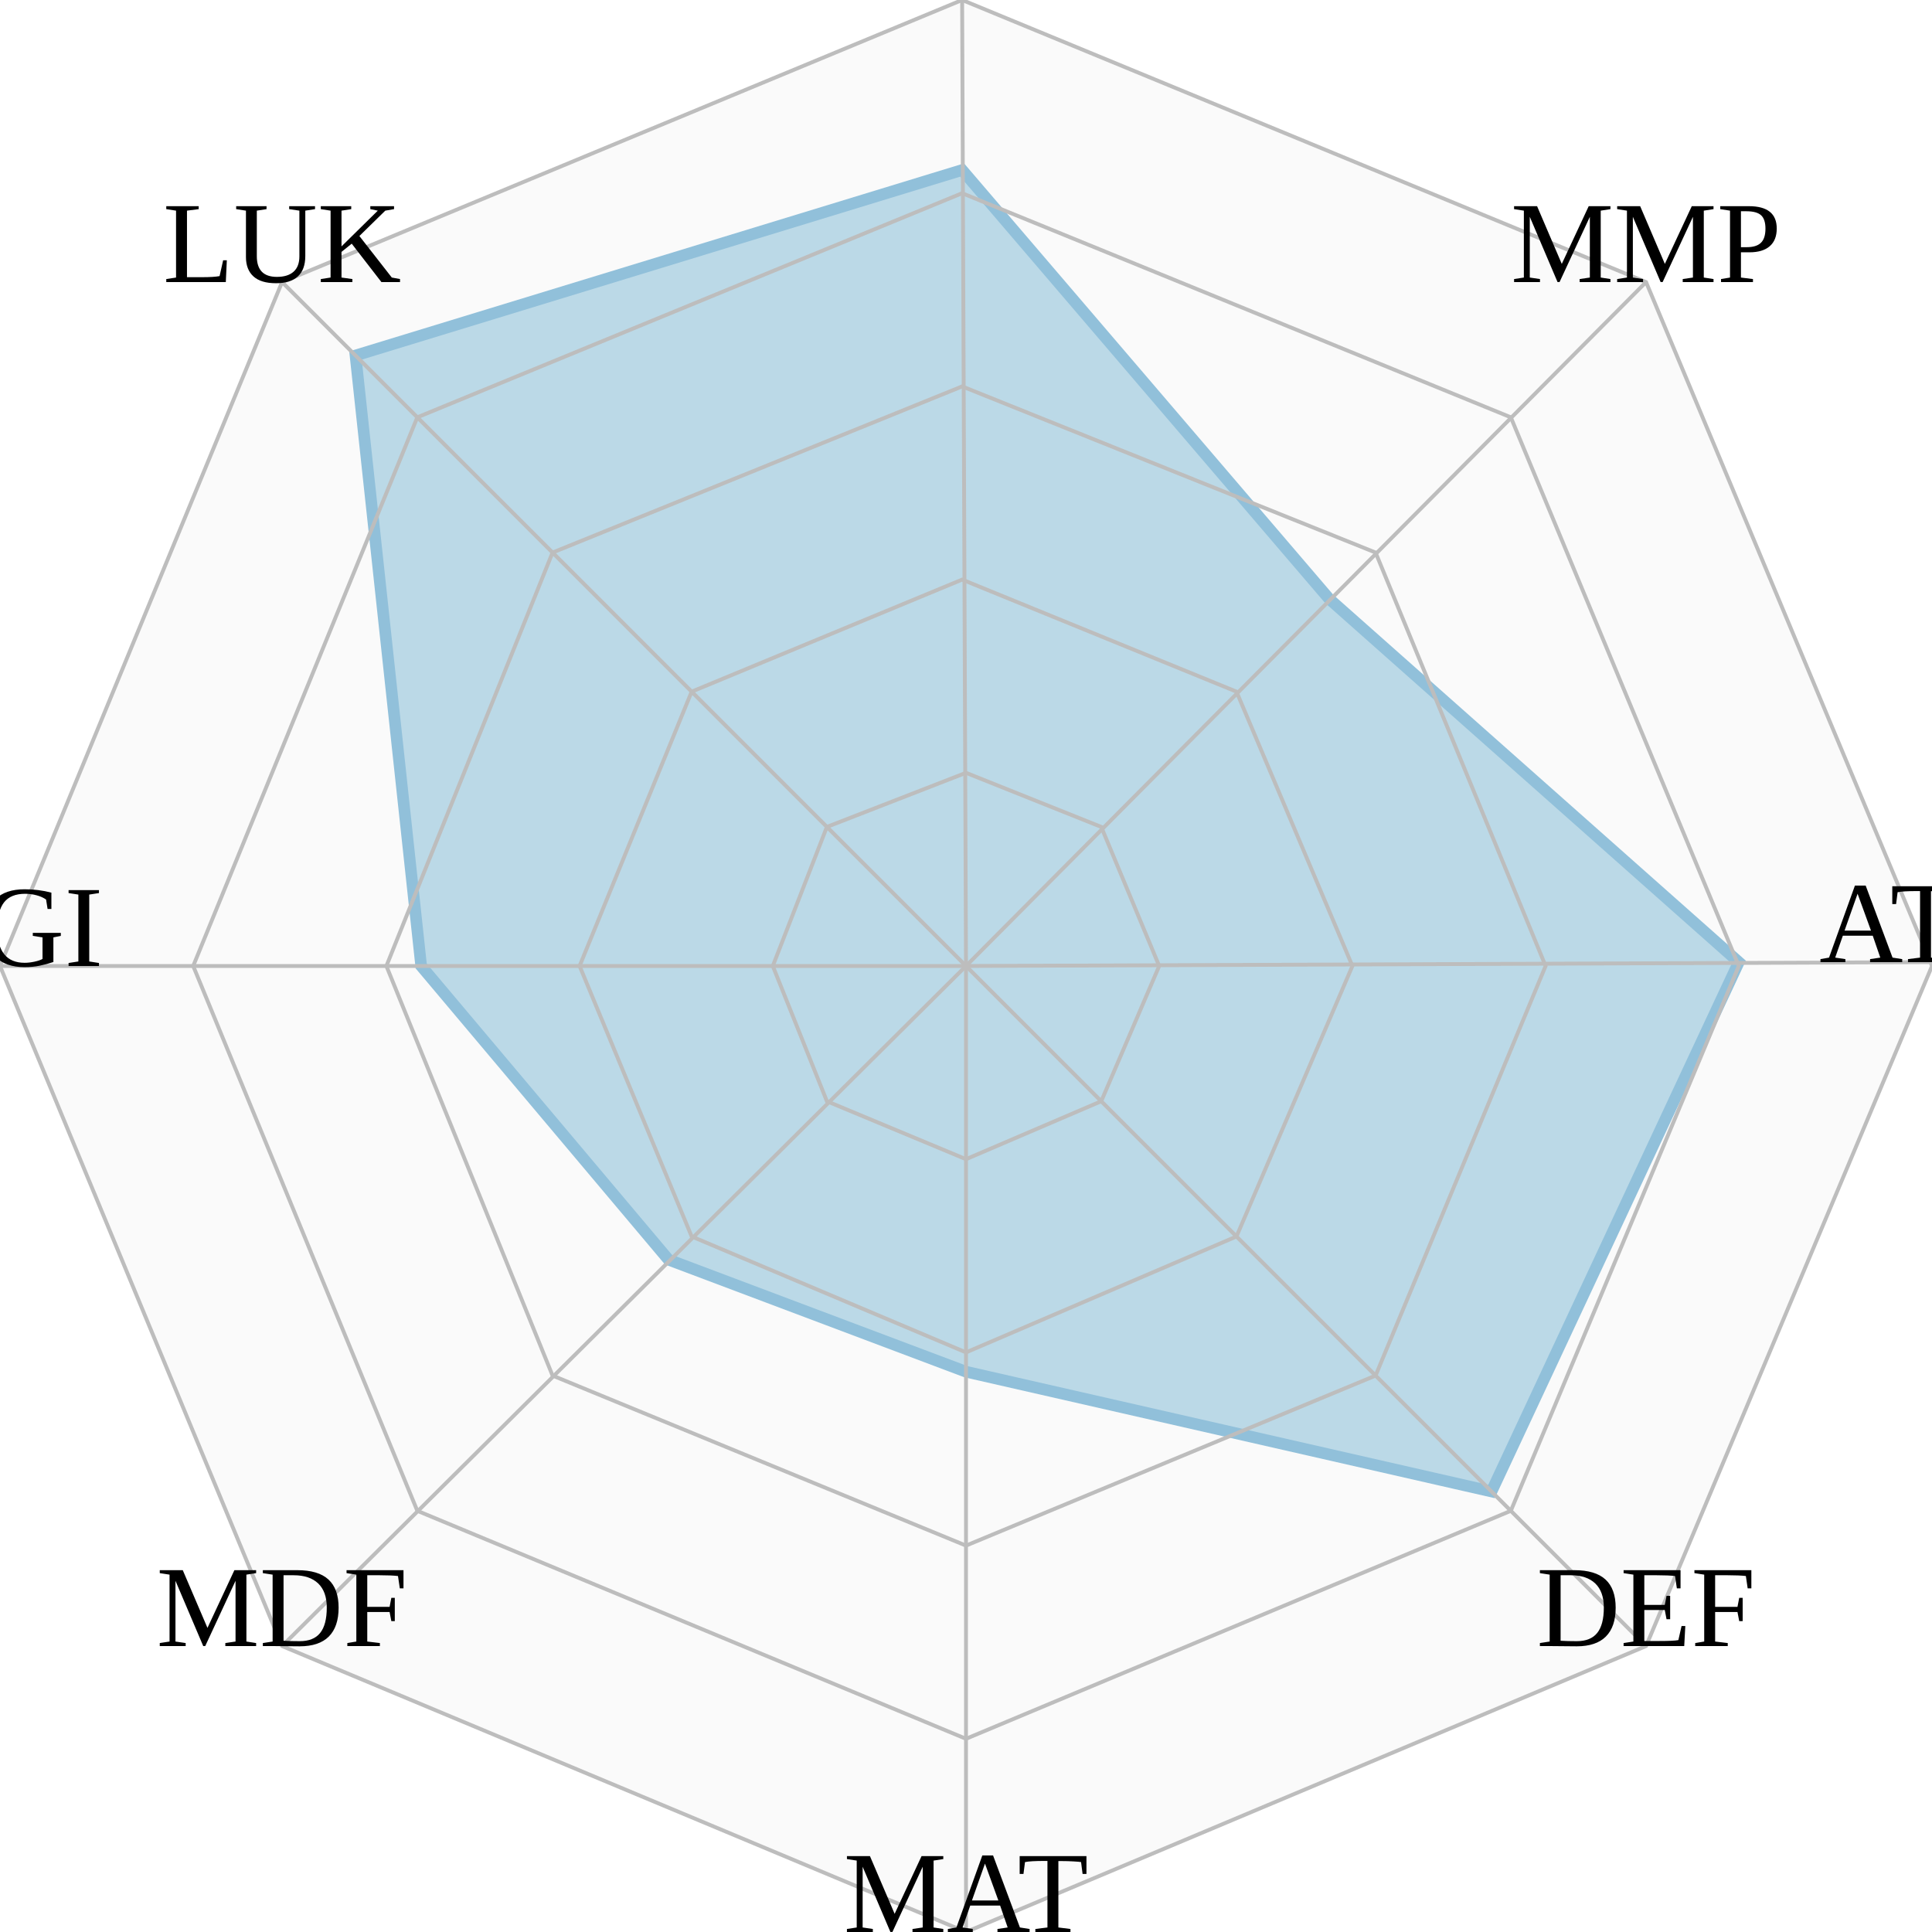
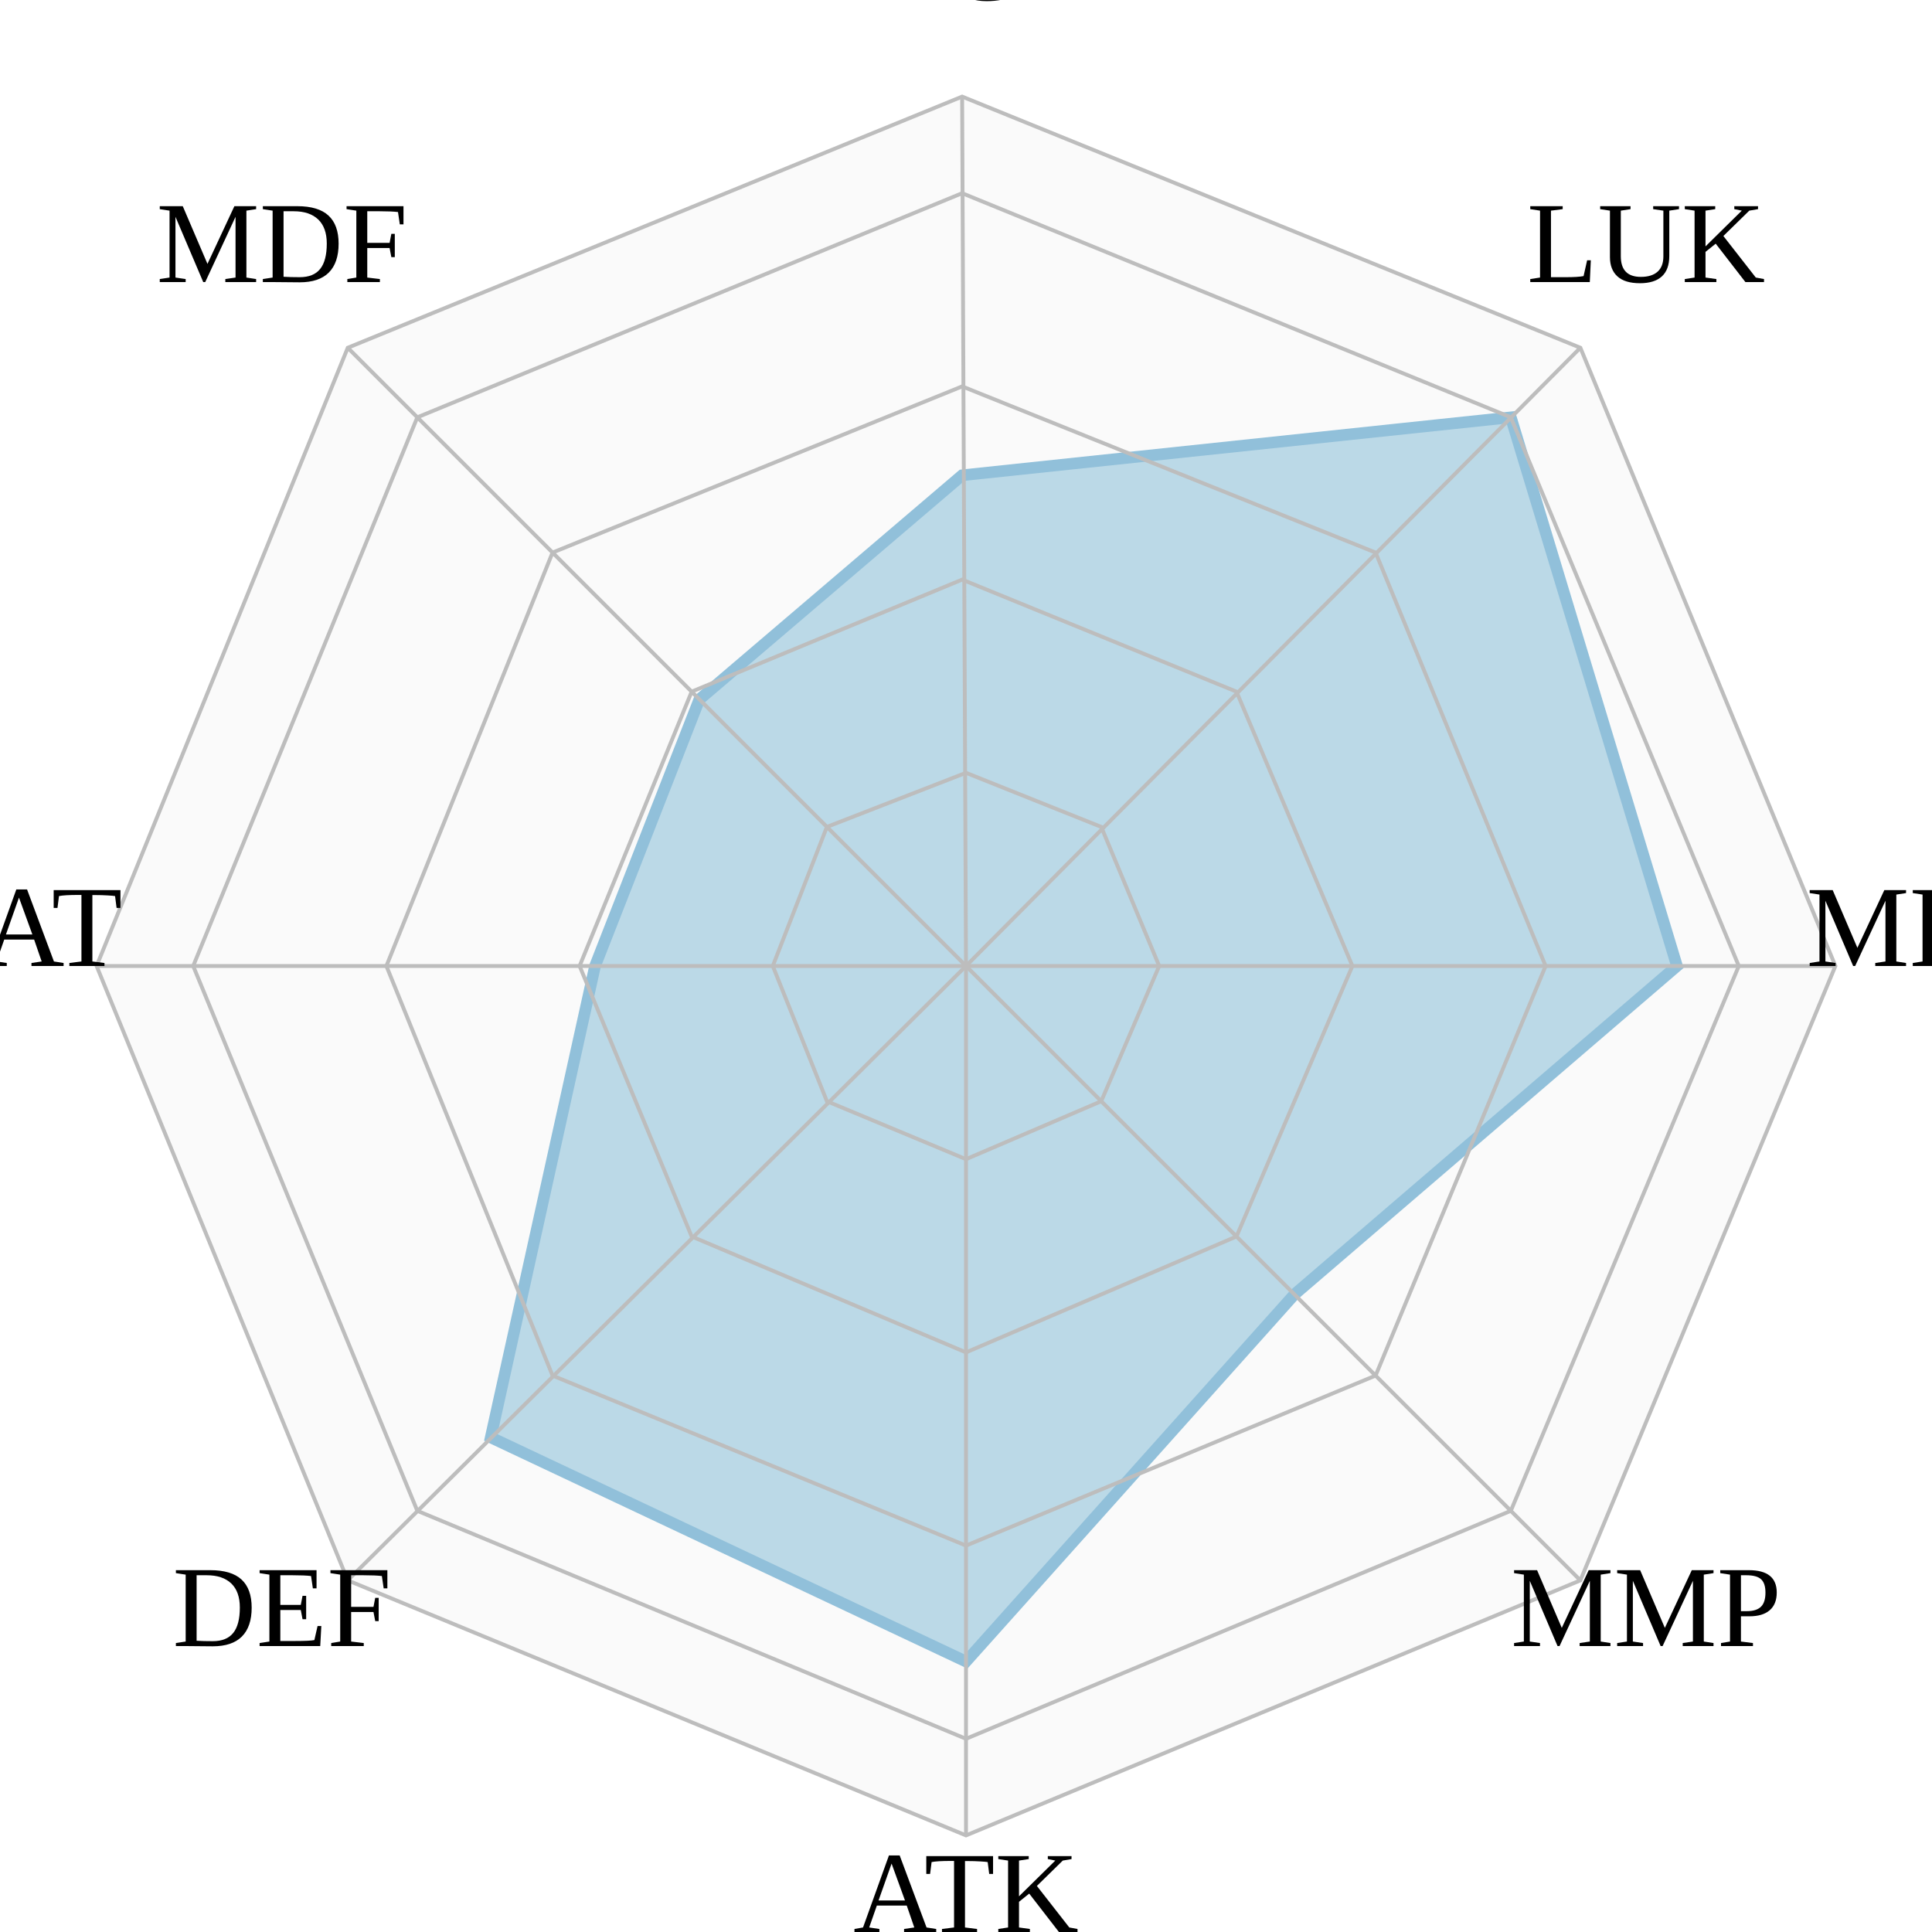
<svg xmlns="http://www.w3.org/2000/svg" width="500" height="500">
  <circle cx="250" cy="250" r="100" />
-   <polygon points="500,250 426,426 250,500 73,426 0,250 73,73 249,0 426,73" style="fill:#FAFAFA; stroke:#BDBDBD; " />
-   <polygon points="249,44 344,155 450,249 386,386 250,355 173,326 109,250 92,92" style="fill:#BBD9E7; stroke:#91C0DA; stroke-width: 3px;" />
-   <line x1="250" y1="250" x2="249" y2="0" style="fill:#FAFAFA; stroke:#BDBDBD; " />
-   <line x1="250" y1="250" x2="426" y2="73" style="fill:#FAFAFA; stroke:#BDBDBD; " />
-   <line x1="250" y1="250" x2="500" y2="249" style="fill:#FAFAFA; stroke:#BDBDBD; " />
-   <line x1="250" y1="250" x2="426" y2="426" style="fill:#FAFAFA; stroke:#BDBDBD; " />
-   <line x1="250" y1="250" x2="250" y2="500" style="fill:#FAFAFA; stroke:#BDBDBD; " />
-   <line x1="250" y1="250" x2="73" y2="426" style="fill:#FAFAFA; stroke:#BDBDBD; " />
-   <line x1="250" y1="250" x2="0" y2="250" style="fill:#FAFAFA; stroke:#BDBDBD; " />
-   <line x1="250" y1="250" x2="73" y2="73" style="fill:#FAFAFA; stroke:#BDBDBD; " />
+   <polygon points="475,250 409,409 250,475 90,409 25,250 90,90 249,25 409,90" style="fill:#FAFAFA; stroke:#BDBDBD; " />
+   <polygon points="434,250 335,335 250,430 127,372 154,250 181,181 249,123 391,108" style="fill:#BBD9E7; stroke:#91C0DA; stroke-width: 3px;" />
+   <line x1="250" y1="250" x2="475" y2="250" style="fill:#FAFAFA; stroke:#BDBDBD; " />
+   <line x1="250" y1="250" x2="409" y2="409" style="fill:#FAFAFA; stroke:#BDBDBD; " />
+   <line x1="250" y1="250" x2="250" y2="475" style="fill:#FAFAFA; stroke:#BDBDBD; " />
+   <line x1="250" y1="250" x2="90" y2="409" style="fill:#FAFAFA; stroke:#BDBDBD; " />
+   <line x1="250" y1="250" x2="25" y2="250" style="fill:#FAFAFA; stroke:#BDBDBD; " />
+   <line x1="250" y1="250" x2="90" y2="90" style="fill:#FAFAFA; stroke:#BDBDBD; " />
+   <line x1="250" y1="250" x2="249" y2="25" style="fill:#FAFAFA; stroke:#BDBDBD; " />
+   <line x1="250" y1="250" x2="409" y2="90" style="fill:#FAFAFA; stroke:#BDBDBD; " />
  <polygon points="250,250 250,250 250,250 250,250 250,250 250,250 250,250 250,250" style="fill:none; stroke:#BDBDBD;" />
  <polygon points="300,250 285,285 250,300 214,285 200,250 214,214 250,200 285,214" style="fill:none; stroke:#BDBDBD;" />
  <polygon points="350,250 320,320 250,350 179,320 150,250 179,179 249,150 320,179" style="fill:none; stroke:#BDBDBD;" />
  <polygon points="400,250 356,356 250,400 143,356 100,250 143,143 249,100 356,143" style="fill:none; stroke:#BDBDBD;" />
  <polygon points="450,250 391,391 250,450 108,391 50,250 108,108 249,50 391,108" style="fill:none; stroke:#BDBDBD;" />
-   <text x="249" y="0" style="text-anchor:middle; font-size:30px; fill:black;">MHP</text>
-   <text x="426" y="73" style="text-anchor:middle; font-size:30px; fill:black;">MMP</text>
-   <text x="500" y="249" style="text-anchor:middle; font-size:30px; fill:black;">ATK</text>
-   <text x="426" y="426" style="text-anchor:middle; font-size:30px; fill:black;">DEF</text>
-   <text x="250" y="500" style="text-anchor:middle; font-size:30px; fill:black;">MAT</text>
-   <text x="73" y="426" style="text-anchor:middle; font-size:30px; fill:black;">MDF</text>
-   <text x="0" y="250" style="text-anchor:middle; font-size:30px; fill:black;">AGI</text>
-   <text x="73" y="73" style="text-anchor:middle; font-size:30px; fill:black;">LUK</text>
+   <text x="500" y="250" style="text-anchor:middle; font-size:30px; fill:black;">MHP</text>
+   <text x="426" y="426" style="text-anchor:middle; font-size:30px; fill:black;">MMP</text>
+   <text x="250" y="500" style="text-anchor:middle; font-size:30px; fill:black;">ATK</text>
+   <text x="73" y="426" style="text-anchor:middle; font-size:30px; fill:black;">DEF</text>
+   <text x="0" y="250" style="text-anchor:middle; font-size:30px; fill:black;">MAT</text>
+   <text x="73" y="73" style="text-anchor:middle; font-size:30px; fill:black;">MDF</text>
+   <text x="249" y="0" style="text-anchor:middle; font-size:30px; fill:black;">AGI</text>
+   <text x="426" y="73" style="text-anchor:middle; font-size:30px; fill:black;">LUK</text>
</svg>
